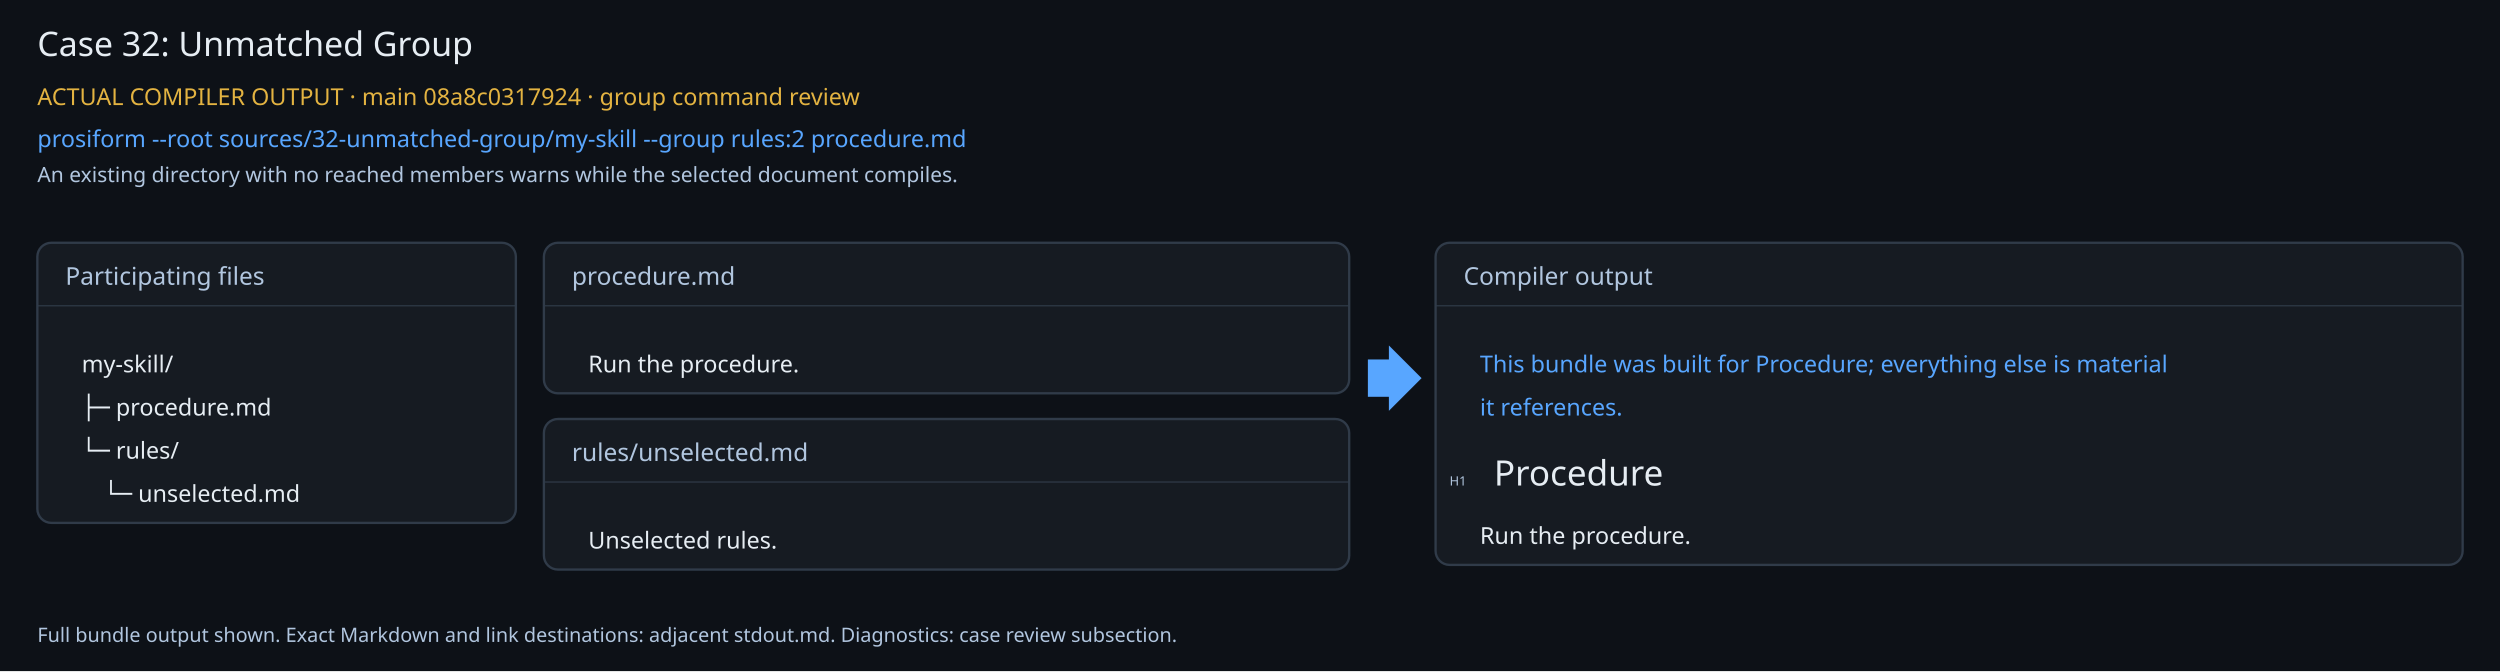
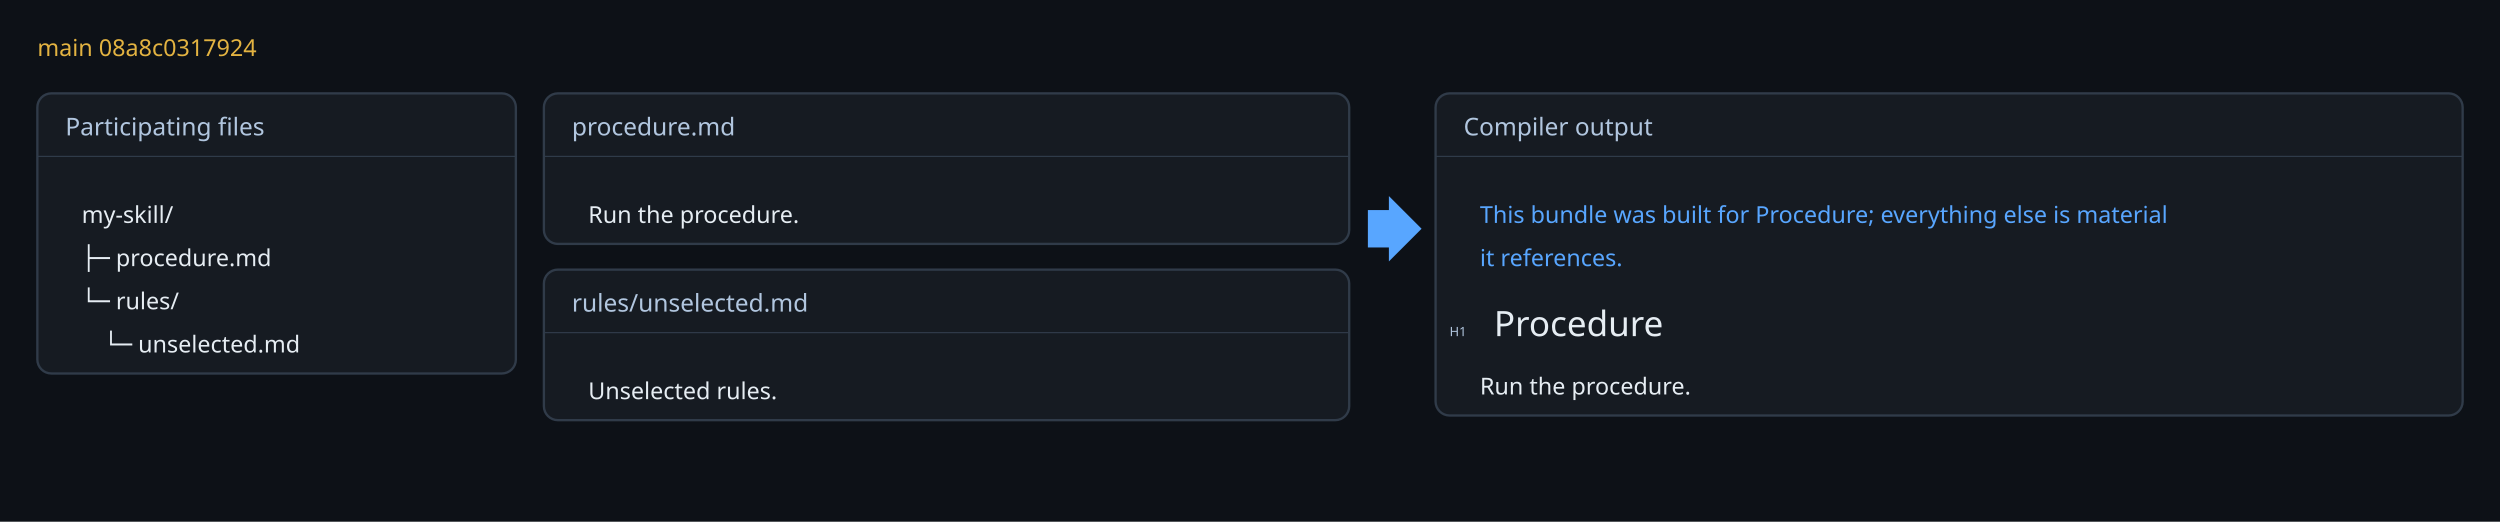
- <svg xmlns="http://www.w3.org/2000/svg" width="2142" height="575" viewBox="0 0 2142 575" role="img" aria-labelledby="title desc">
-   <rect width="2142" height="575" fill="#0d1117" />
+ <svg xmlns="http://www.w3.org/2000/svg" width="2142" height="447" viewBox="0 0 2142 447" role="img" aria-labelledby="title desc">
+   <rect width="2142" height="447" fill="#0d1117" />
  <g font-family="IBM Plex Mono" xml:space="preserve">
-     <text x="32" y="48" font-size="29" fill="#e6edf3" font-weight="400">Case 32: Unmatched Group</text>
-     <text x="32" y="90" font-size="20" fill="#e3b341" font-weight="400">ACTUAL COMPILER OUTPUT · main 08a8c0317924 · group command review</text>
-     <text x="32" y="126" font-size="20" fill="#58a6ff" font-weight="400">prosiform --root sources/32-unmatched-group/my-skill --group rules:2 procedure.md</text>
-     <text x="32" y="156" font-size="18" fill="#b1c6df" font-weight="400">An existing directory with no reached members warns while the selected document compiles.</text>
-     <rect x="32" y="208" width="410" height="240" rx="12" fill="#161b22" stroke="#303b49" stroke-width="2" />
-     <text x="56" y="244" font-size="21" fill="#b1c6df" font-weight="400">Participating files</text>
-     <path d="M32 262 H442" stroke="#303b49" />
-     <text x="70" y="319" font-size="20" fill="#e6edf3" font-weight="400">my-skill/</text>
-     <text x="70" y="356" font-size="20" fill="#e6edf3" font-weight="400">├─ procedure.md</text>
-     <text x="70" y="393" font-size="20" fill="#e6edf3" font-weight="400">└─ rules/</text>
-     <text x="70" y="430" font-size="20" fill="#e6edf3" font-weight="400">   └─ unselected.md</text>
-     <rect x="466" y="208" width="690" height="129" rx="12" fill="#161b22" stroke="#303b49" stroke-width="2" />
-     <text x="490" y="244" font-size="21" fill="#b1c6df" font-weight="400">procedure.md</text>
-     <path d="M466 262 H1156" stroke="#303b49" />
-     <text x="504" y="319" font-size="20" fill="#e6edf3" font-weight="400">Run the procedure.</text>
-     <rect x="466" y="359" width="690" height="129" rx="12" fill="#161b22" stroke="#303b49" stroke-width="2" />
-     <text x="490" y="395" font-size="21" fill="#b1c6df" font-weight="400">rules/unselected.md</text>
-     <path d="M466 413 H1156" stroke="#303b49" />
-     <text x="504" y="470" font-size="20" fill="#e6edf3" font-weight="400">Unselected rules.</text>
-     <rect x="1230" y="208" width="880" height="276" rx="12" fill="#161b22" stroke="#303b49" stroke-width="2" />
-     <text x="1254" y="244" font-size="21" fill="#b1c6df" font-weight="400">Compiler output</text>
-     <path d="M1230 262 H2110" stroke="#303b49" />
-     <text x="1268" y="319" font-size="20" fill="#58a6ff" font-weight="400">This bundle was built for Procedure; everything else is material</text>
-     <text x="1268" y="356" font-size="20" fill="#58a6ff" font-weight="400">it references.</text>
-     <text x="1242" y="416" font-size="11" fill="#b1c6df" font-weight="400">H1</text>
-     <text x="1280" y="416" font-size="30" fill="#e6edf3" font-weight="500">Procedure</text>
-     <text x="1268" y="466" font-size="20" fill="#e6edf3" font-weight="400">Run the procedure.</text>
-     <path d="M1172 308 H1190 V296 L1218 324 L1190 352 V340 H1172Z" fill="#58a6ff" />
-     <text x="32" y="550" font-size="17" fill="#b1c6df" font-weight="400">Full bundle output shown. Exact Markdown and link destinations: adjacent stdout.md. Diagnostics: case review subsection.</text>
+     <text x="32" y="48" font-size="20" fill="#e3b341" font-weight="400">main 08a8c0317924</text>
+     <rect x="32" y="80" width="410" height="240" rx="12" fill="#161b22" stroke="#303b49" stroke-width="2" />
+     <text x="56" y="116" font-size="21" fill="#b1c6df" font-weight="400">Participating files</text>
+     <path d="M32 134 H442" stroke="#303b49" />
+     <text x="70" y="191" font-size="20" fill="#e6edf3" font-weight="400">my-skill/</text>
+     <text x="70" y="228" font-size="20" fill="#e6edf3" font-weight="400">├─ procedure.md</text>
+     <text x="70" y="265" font-size="20" fill="#e6edf3" font-weight="400">└─ rules/</text>
+     <text x="70" y="302" font-size="20" fill="#e6edf3" font-weight="400">   └─ unselected.md</text>
+     <rect x="466" y="80" width="690" height="129" rx="12" fill="#161b22" stroke="#303b49" stroke-width="2" />
+     <text x="490" y="116" font-size="21" fill="#b1c6df" font-weight="400">procedure.md</text>
+     <path d="M466 134 H1156" stroke="#303b49" />
+     <text x="504" y="191" font-size="20" fill="#e6edf3" font-weight="400">Run the procedure.</text>
+     <rect x="466" y="231" width="690" height="129" rx="12" fill="#161b22" stroke="#303b49" stroke-width="2" />
+     <text x="490" y="267" font-size="21" fill="#b1c6df" font-weight="400">rules/unselected.md</text>
+     <path d="M466 285 H1156" stroke="#303b49" />
+     <text x="504" y="342" font-size="20" fill="#e6edf3" font-weight="400">Unselected rules.</text>
+     <rect x="1230" y="80" width="880" height="276" rx="12" fill="#161b22" stroke="#303b49" stroke-width="2" />
+     <text x="1254" y="116" font-size="21" fill="#b1c6df" font-weight="400">Compiler output</text>
+     <path d="M1230 134 H2110" stroke="#303b49" />
+     <text x="1268" y="191" font-size="20" fill="#58a6ff" font-weight="400">This bundle was built for Procedure; everything else is material</text>
+     <text x="1268" y="228" font-size="20" fill="#58a6ff" font-weight="400">it references.</text>
+     <text x="1242" y="288" font-size="11" fill="#b1c6df" font-weight="400">H1</text>
+     <text x="1280" y="288" font-size="30" fill="#e6edf3" font-weight="500">Procedure</text>
+     <text x="1268" y="338" font-size="20" fill="#e6edf3" font-weight="400">Run the procedure.</text>
+     <path d="M1172 180 H1190 V168 L1218 196 L1190 224 V212 H1172Z" fill="#58a6ff" />
  </g>
</svg>
